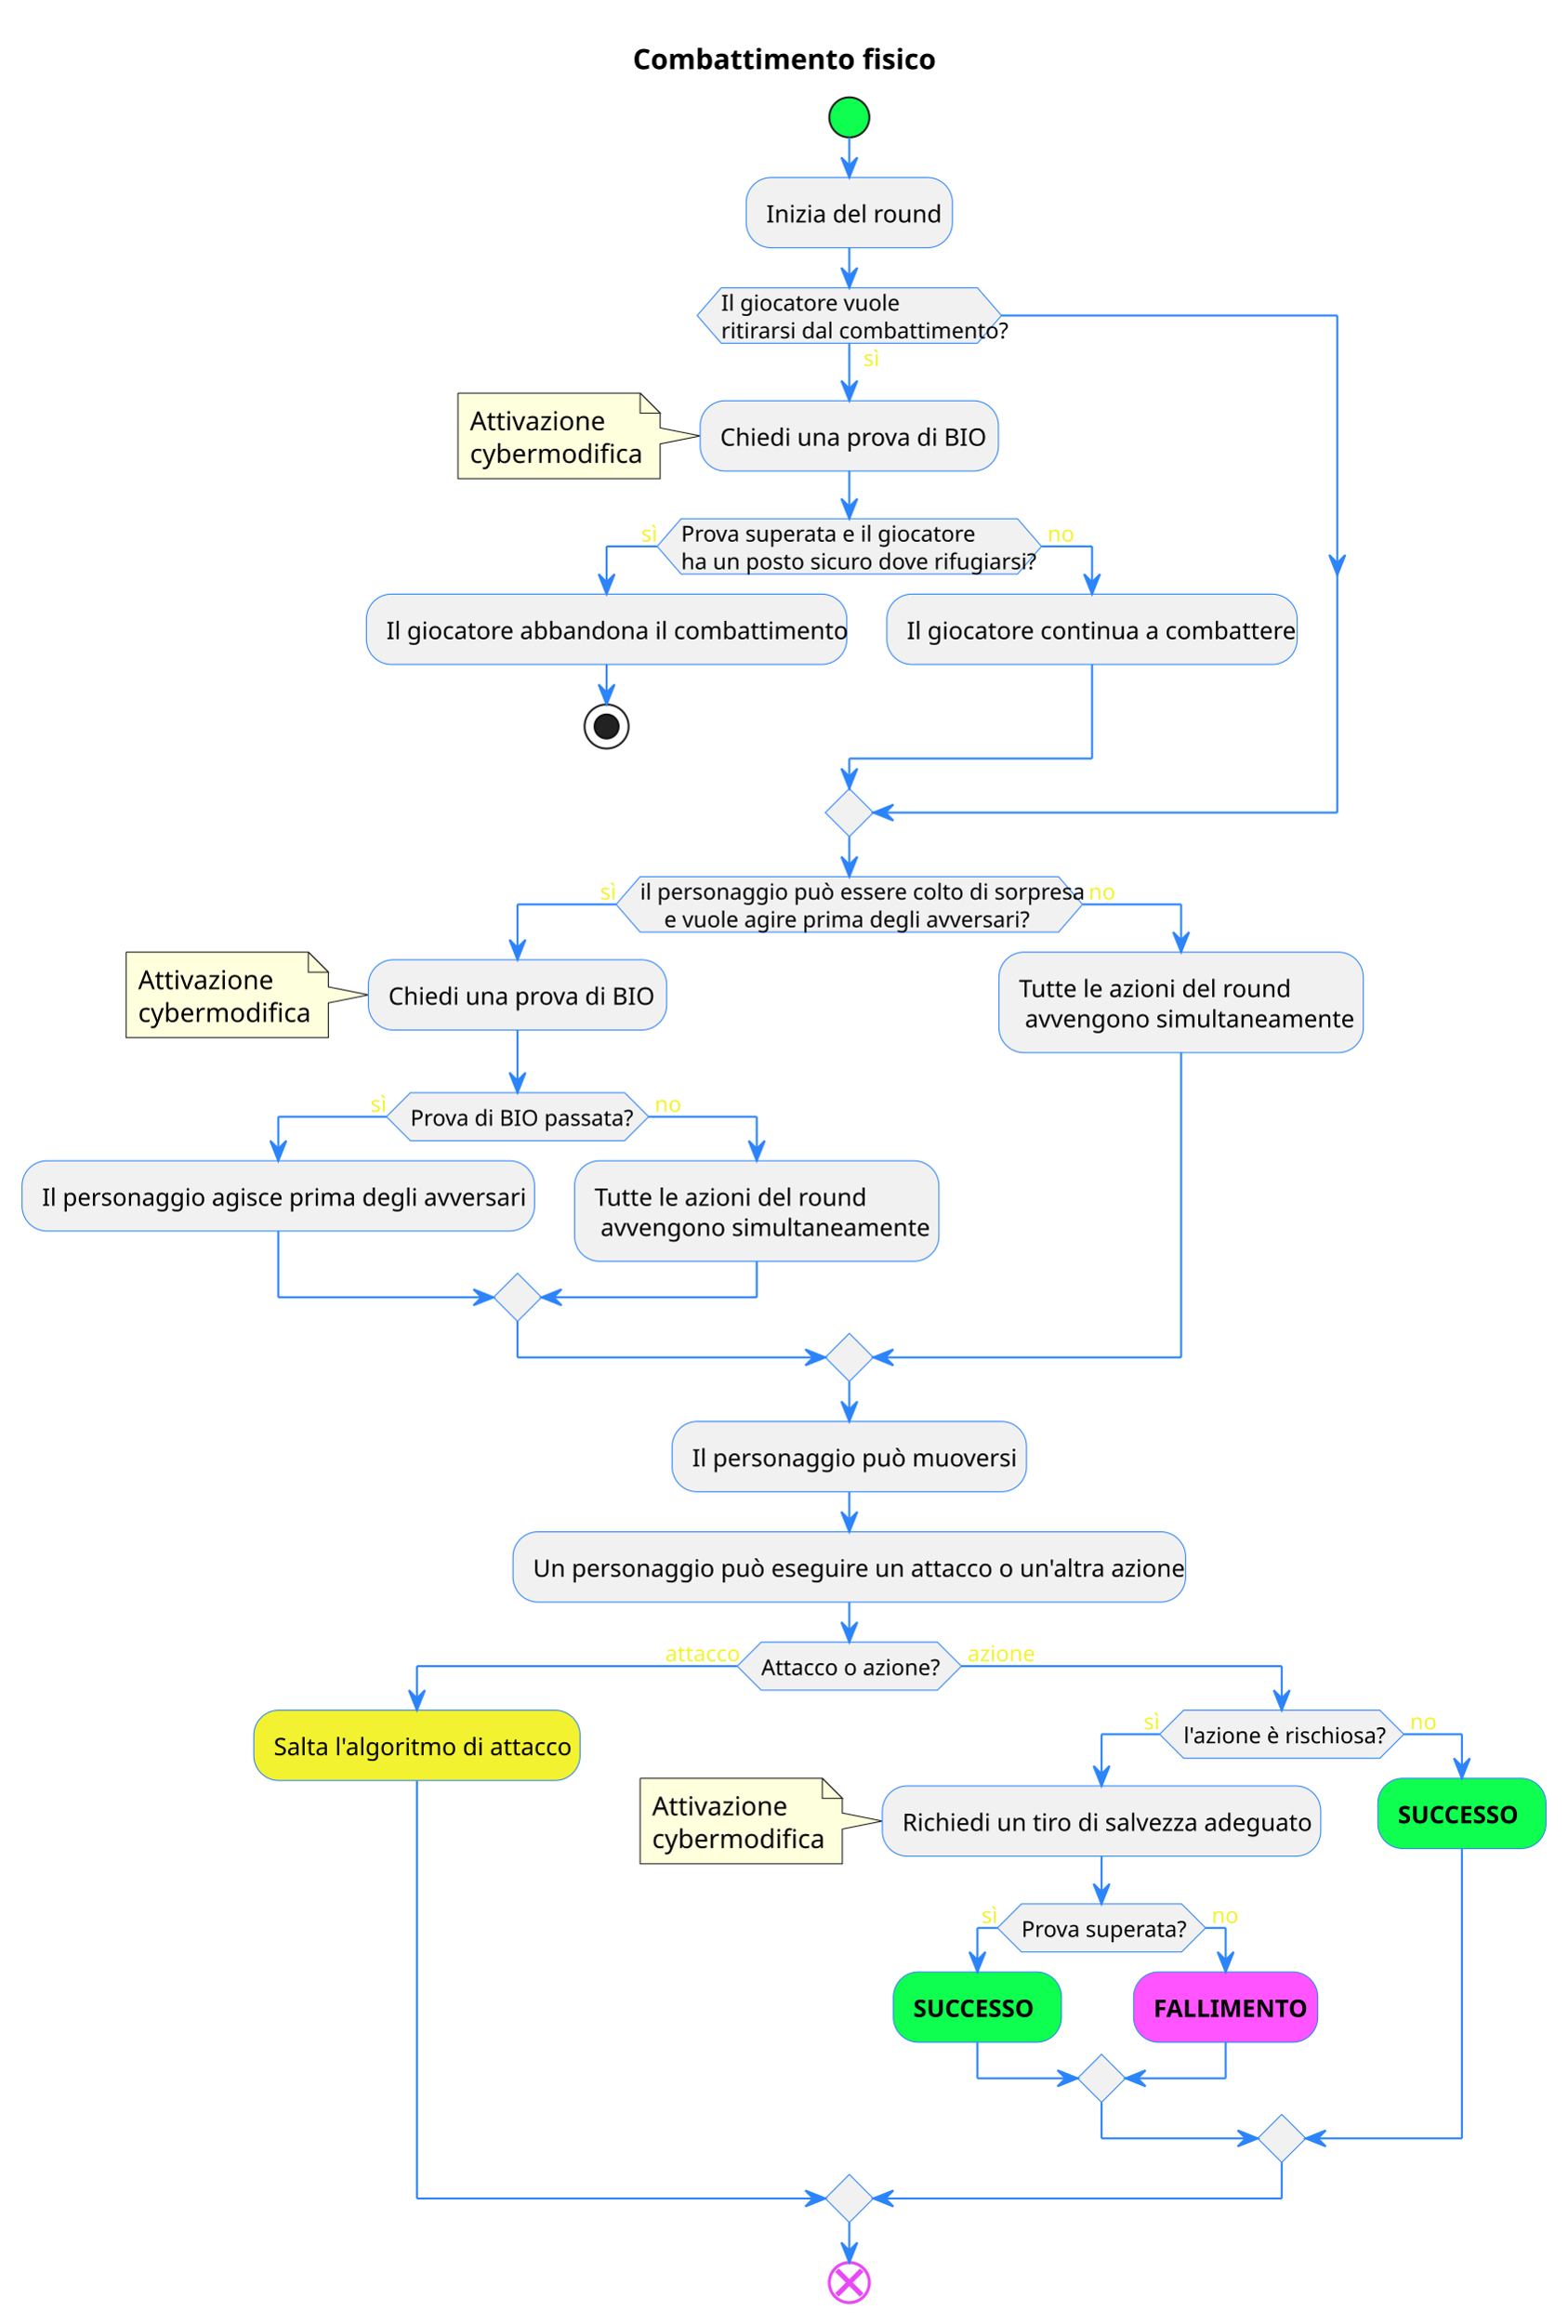
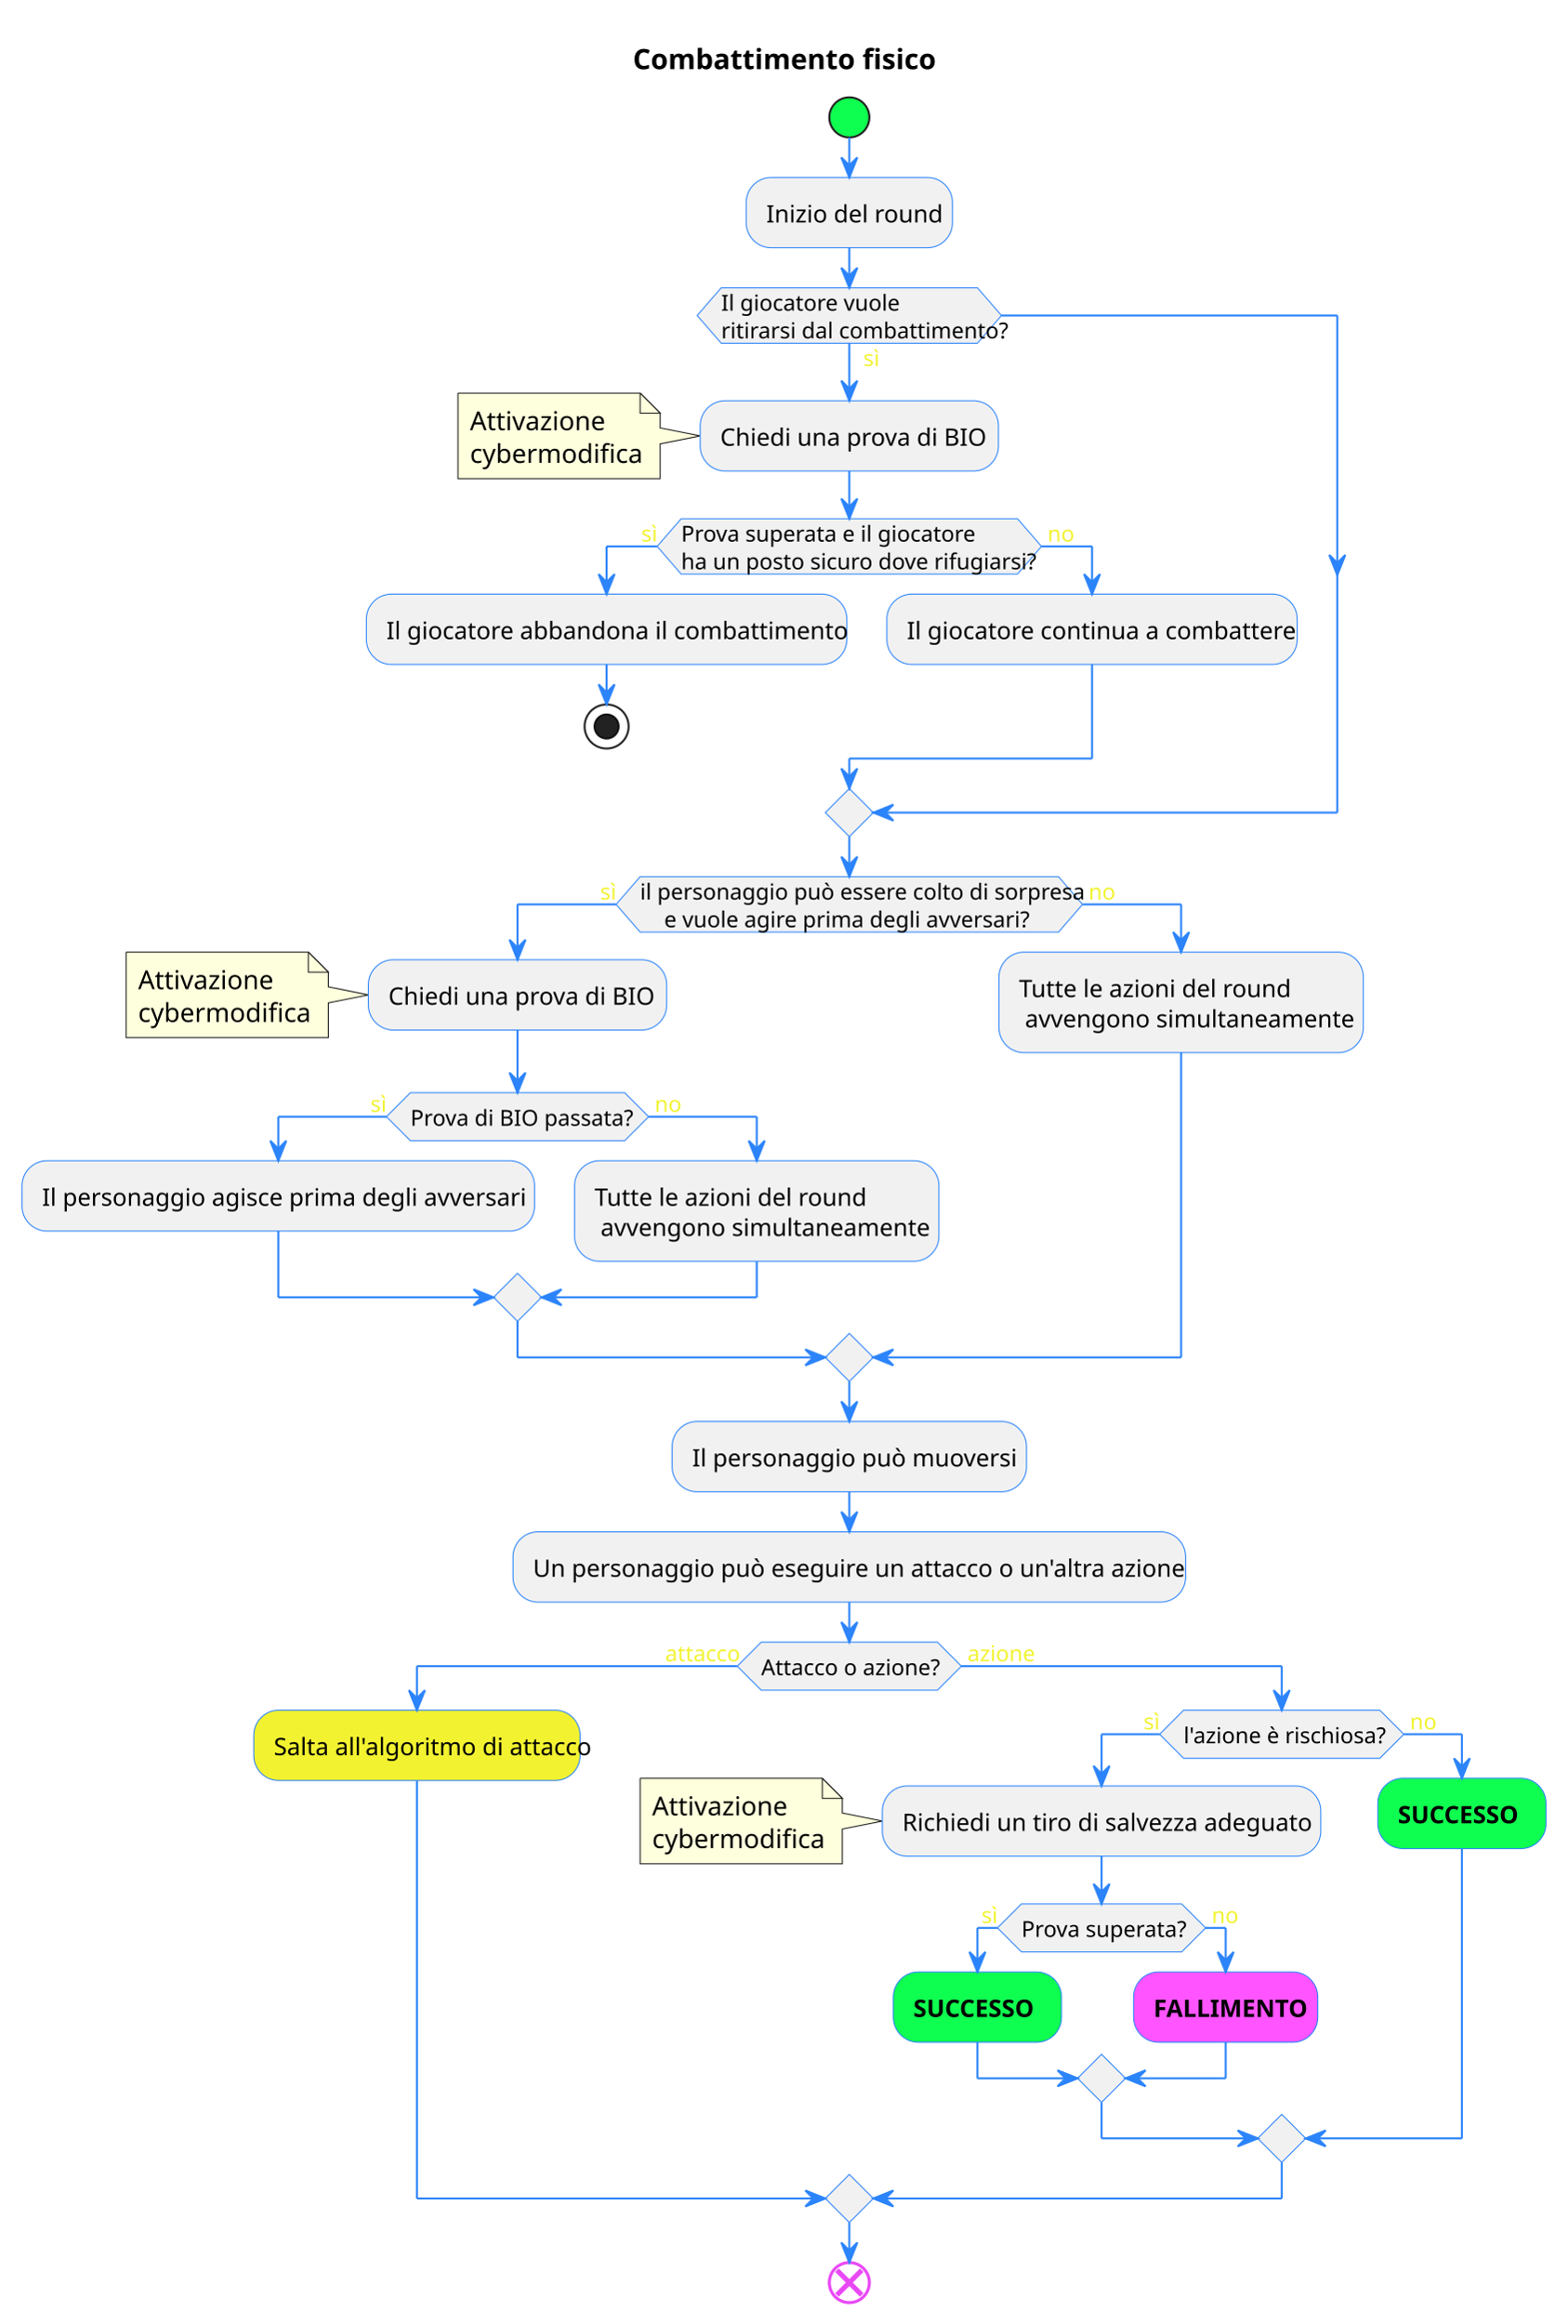
<svg xmlns="http://www.w3.org/2000/svg" contentStyleType="text/css" height="1160px" preserveAspectRatio="none" style="width:783px;height:1160px;background:#FFFFFF;" version="1.1" viewBox="0 0 783 1160" width="783px" zoomAndPan="magnify">
  <defs />
  <g>
    <rect fill="none" height="27.609" id="_title" style="stroke:none;stroke-width:1.0;" width="158" x="311.125" y="15" />
    <text fill="#000000" font-family="Oxanium" font-size="14" font-weight="bold" lengthAdjust="spacing" textLength="148" x="316.125" y="34.533">Combattimento fisico</text>
    <ellipse cx="424.25" cy="58.609" fill="#0FFF50" rx="10" ry="10" style="stroke:#222222;stroke-width:1.0;" />
    <rect fill="#F1F1F1" height="35.094" rx="12.5" ry="12.5" style="stroke:#2C84FA;stroke-width:0.5;" width="103" x="372.75" y="88.609" />
-     <text fill="#000000" font-family="Oxanium" font-size="12" lengthAdjust="spacing" textLength="83" x="382.75" y="111.066">Inizia del round</text>
+     <text fill="#000000" font-family="Oxanium" font-size="12" lengthAdjust="spacing" textLength="83" x="382.75" y="111.066">Inizio del round</text>
    <path d="M228.75,196.293 L228.75,238.996 A0,0 0 0 0 228.75,238.996 L329.75,238.996 A0,0 0 0 0 329.75,238.996 L329.75,221.644 L349.75,217.644 L329.75,213.644 L329.75,206.293 L319.75,196.293 L228.75,196.293 A0,0 0 0 0 228.75,196.293 " fill="#FEFFDD" style="stroke:#181818;stroke-width:0.5;" />
    <path d="M319.75,196.293 L319.75,206.293 L329.75,206.293 L319.75,196.293 " fill="#FEFFDD" style="stroke:#181818;stroke-width:0.5;" />
    <text fill="#000000" font-family="Oxanium" font-size="13" lengthAdjust="spacing" textLength="63" x="234.75" y="214.788">Attivazione</text>
    <text fill="#000000" font-family="Oxanium" font-size="13" lengthAdjust="spacing" textLength="80" x="234.75" y="231.14">cybermodifica</text>
    <rect fill="#F1F1F1" height="35.094" rx="12.5" ry="12.5" style="stroke:#2C84FA;stroke-width:0.5;" width="149" x="349.75" y="200.098" />
    <text fill="#000000" font-family="Oxanium" font-size="12" lengthAdjust="spacing" textLength="129" x="359.75" y="222.555">Chiedi una prova di BIO</text>
    <polygon fill="#F1F1F1" points="340.25,258.996,508.25,258.996,520.25,272.832,508.25,286.668,340.25,286.668,328.25,272.832,340.25,258.996" style="stroke:#2C84FA;stroke-width:0.5;" />
    <text fill="#000000" font-family="Oxanium" font-size="11" lengthAdjust="spacing" textLength="138" x="340.25" y="270.415">Prova superata e il giocatore</text>
    <text fill="#000000" font-family="Oxanium" font-size="11" lengthAdjust="spacing" textLength="168" x="340.25" y="284.251">ha un posto sicuro dove rifugiarsi?</text>
    <text fill="#F2F230" font-family="Oxanium" font-size="11" lengthAdjust="spacing" textLength="8" x="320.25" y="270.415">sì</text>
    <text fill="#F2F230" font-family="Oxanium" font-size="11" lengthAdjust="spacing" textLength="12" x="523.25" y="270.415">no</text>
    <rect fill="#F1F1F1" height="35.094" rx="12.5" ry="12.5" style="stroke:#2C84FA;stroke-width:0.5;" width="240" x="183" y="296.668" />
    <text fill="#000000" font-family="Oxanium" font-size="12" lengthAdjust="spacing" textLength="220" x="193" y="319.125">Il giocatore abbandona il combattimento</text>
    <ellipse cx="303" cy="362.762" fill="none" rx="11" ry="11" style="stroke:#222222;stroke-width:1.0;" />
    <ellipse cx="303" cy="362.762" fill="#222222" rx="6" ry="6" style="stroke:#111111;stroke-width:1.0;" />
    <rect fill="#F1F1F1" height="35.094" rx="12.5" ry="12.5" style="stroke:#2C84FA;stroke-width:0.5;" width="205" x="443" y="296.668" />
    <text fill="#000000" font-family="Oxanium" font-size="12" lengthAdjust="spacing" textLength="185" x="453" y="319.125">Il giocatore continua a combattere</text>
    <polygon fill="#F1F1F1" points="360.25,143.703,488.25,143.703,500.25,157.539,488.25,171.375,360.25,171.375,348.25,157.539,360.25,143.703" style="stroke:#2C84FA;stroke-width:0.5;" />
    <text fill="#F2F230" font-family="Oxanium" font-size="11" lengthAdjust="spacing" textLength="8" x="431.25" y="182.794">sì</text>
    <text fill="#000000" font-family="Oxanium" font-size="11" lengthAdjust="spacing" textLength="81" x="360.25" y="155.122">Il giocatore vuole</text>
    <text fill="#000000" font-family="Oxanium" font-size="11" lengthAdjust="spacing" textLength="128" x="360.25" y="168.958">ritirarsi dal combattimento?</text>
    <polygon fill="#F1F1F1" points="424.25,393.762,436.25,405.762,424.25,417.762,412.25,405.762,424.25,393.762" style="stroke:#2C84FA;stroke-width:0.5;" />
    <polygon fill="#F1F1F1" points="319.75,437.762,528.75,437.762,540.75,451.598,528.75,465.434,319.75,465.434,307.75,451.598,319.75,437.762" style="stroke:#2C84FA;stroke-width:0.5;" />
    <text fill="#000000" font-family="Oxanium" font-size="11" lengthAdjust="spacing" textLength="209" x="319.75" y="449.181">il personaggio può essere colto di sorpresa</text>
    <text fill="#000000" font-family="Oxanium" font-size="11" lengthAdjust="spacing" textLength="171" x="331.75" y="463.017">e vuole agire prima degli avversari?</text>
    <text fill="#F2F230" font-family="Oxanium" font-size="11" lengthAdjust="spacing" textLength="8" x="299.75" y="449.181">sì</text>
    <text fill="#F2F230" font-family="Oxanium" font-size="11" lengthAdjust="spacing" textLength="12" x="543.75" y="449.181">no</text>
    <path d="M63,475.434 L63,518.137 A0,0 0 0 0 63,518.137 L164,518.137 A0,0 0 0 0 164,518.137 L164,500.785 L184,496.785 L164,492.785 L164,485.434 L154,475.434 L63,475.434 A0,0 0 0 0 63,475.434 " fill="#FEFFDD" style="stroke:#181818;stroke-width:0.5;" />
    <path d="M154,475.434 L154,485.434 L164,485.434 L154,475.434 " fill="#FEFFDD" style="stroke:#181818;stroke-width:0.5;" />
    <text fill="#000000" font-family="Oxanium" font-size="13" lengthAdjust="spacing" textLength="63" x="69" y="493.929">Attivazione</text>
    <text fill="#000000" font-family="Oxanium" font-size="13" lengthAdjust="spacing" textLength="80" x="69" y="510.28">cybermodifica</text>
    <rect fill="#F1F1F1" height="35.094" rx="12.5" ry="12.5" style="stroke:#2C84FA;stroke-width:0.5;" width="149" x="184" y="479.238" />
    <text fill="#000000" font-family="Oxanium" font-size="12" lengthAdjust="spacing" textLength="129" x="194" y="501.695">Chiedi una prova di BIO</text>
    <polygon fill="#F1F1F1" points="205,545.621,312,545.621,324,557.621,312,569.621,205,569.621,193,557.621,205,545.621" style="stroke:#2C84FA;stroke-width:0.5;" />
    <text fill="#000000" font-family="Oxanium" font-size="11" lengthAdjust="spacing" textLength="107" x="205" y="562.122">Prova di BIO passata?</text>
    <text fill="#F2F230" font-family="Oxanium" font-size="11" lengthAdjust="spacing" textLength="8" x="185" y="555.204">sì</text>
    <text fill="#F2F230" font-family="Oxanium" font-size="11" lengthAdjust="spacing" textLength="12" x="327" y="555.204">no</text>
    <rect fill="#F1F1F1" height="35.094" rx="12.5" ry="12.5" style="stroke:#2C84FA;stroke-width:0.5;" width="256" x="11" y="579.621" />
    <text fill="#000000" font-family="Oxanium" font-size="12" lengthAdjust="spacing" textLength="236" x="21" y="602.078">Il personaggio agisce prima degli avversari</text>
    <rect fill="#F1F1F1" height="50.188" rx="12.5" ry="12.5" style="stroke:#2C84FA;stroke-width:0.5;" width="182" x="287" y="579.621" />
    <text fill="#000000" font-family="Oxanium" font-size="12" lengthAdjust="spacing" textLength="130" x="297" y="602.078">Tutte le azioni del round</text>
    <text fill="#000000" font-family="Oxanium" font-size="12" lengthAdjust="spacing" textLength="159" x="300" y="617.172">avvengono simultaneamente</text>
    <polygon fill="#F1F1F1" points="258.5,635.809,270.5,647.809,258.5,659.809,246.5,647.809,258.5,635.809" style="stroke:#2C84FA;stroke-width:0.5;" />
    <rect fill="#F1F1F1" height="50.188" rx="12.5" ry="12.5" style="stroke:#2C84FA;stroke-width:0.5;" width="182" x="499" y="475.434" />
    <text fill="#000000" font-family="Oxanium" font-size="12" lengthAdjust="spacing" textLength="130" x="509" y="497.891">Tutte le azioni del round</text>
    <text fill="#000000" font-family="Oxanium" font-size="12" lengthAdjust="spacing" textLength="159" x="512" y="512.984">avvengono simultaneamente</text>
    <polygon fill="#F1F1F1" points="424.25,665.809,436.25,677.809,424.25,689.809,412.25,677.809,424.25,665.809" style="stroke:#2C84FA;stroke-width:0.5;" />
    <rect fill="#F1F1F1" height="35.094" rx="12.5" ry="12.5" style="stroke:#2C84FA;stroke-width:0.5;" width="177" x="335.75" y="709.809" />
    <text fill="#000000" font-family="Oxanium" font-size="12" lengthAdjust="spacing" textLength="157" x="345.75" y="732.266">Il personaggio può muoversi</text>
    <rect fill="#F1F1F1" height="35.094" rx="12.5" ry="12.5" style="stroke:#2C84FA;stroke-width:0.5;" width="336" x="256.25" y="764.902" />
    <text fill="#000000" font-family="Oxanium" font-size="12" lengthAdjust="spacing" textLength="316" x="266.25" y="787.359">Un personaggio può eseguire un attacco o un'altra azione</text>
    <polygon fill="#F1F1F1" points="380.25,819.996,468.25,819.996,480.25,831.996,468.25,843.996,380.25,843.996,368.25,831.996,380.25,819.996" style="stroke:#2C84FA;stroke-width:0.5;" />
    <text fill="#000000" font-family="Oxanium" font-size="11" lengthAdjust="spacing" textLength="88" x="380.25" y="836.497">Attacco o azione?</text>
    <text fill="#F2F230" font-family="Oxanium" font-size="11" lengthAdjust="spacing" textLength="36" x="332.25" y="829.579">attacco</text>
    <text fill="#F2F230" font-family="Oxanium" font-size="11" lengthAdjust="spacing" textLength="32" x="483.25" y="829.579">azione</text>
    <rect fill="#F2F230" height="35.094" rx="12.5" ry="12.5" style="stroke:#2C84FA;stroke-width:0.5;" width="163" x="126.75" y="853.996" />
-     <text fill="#000000" font-family="Oxanium" font-size="12" lengthAdjust="spacing" textLength="143" x="136.75" y="876.453">Salta l'algoritmo di attacco</text>
+     <text fill="#000000" font-family="Oxanium" font-size="12" lengthAdjust="spacing" textLength="143" x="136.75" y="876.453">Salta all'algoritmo di attacco</text>
    <polygon fill="#F1F1F1" points="591.25,853.996,689.25,853.996,701.25,865.996,689.25,877.996,591.25,877.996,579.25,865.996,591.25,853.996" style="stroke:#2C84FA;stroke-width:0.5;" />
    <text fill="#000000" font-family="Oxanium" font-size="11" lengthAdjust="spacing" textLength="98" x="591.25" y="870.497">l'azione è rischiosa?</text>
    <text fill="#F2F230" font-family="Oxanium" font-size="11" lengthAdjust="spacing" textLength="8" x="571.25" y="863.579">sì</text>
    <text fill="#F2F230" font-family="Oxanium" font-size="11" lengthAdjust="spacing" textLength="12" x="704.25" y="863.579">no</text>
    <path d="M319.75,887.996 L319.75,930.699 A0,0 0 0 0 319.75,930.699 L420.75,930.699 A0,0 0 0 0 420.75,930.699 L420.75,913.348 L440.75,909.348 L420.75,905.348 L420.75,897.996 L410.75,887.996 L319.75,887.996 A0,0 0 0 0 319.75,887.996 " fill="#FEFFDD" style="stroke:#181818;stroke-width:0.5;" />
    <path d="M410.75,887.996 L410.75,897.996 L420.75,897.996 L410.75,887.996 " fill="#FEFFDD" style="stroke:#181818;stroke-width:0.5;" />
    <text fill="#000000" font-family="Oxanium" font-size="13" lengthAdjust="spacing" textLength="63" x="325.75" y="906.491">Attivazione</text>
    <text fill="#000000" font-family="Oxanium" font-size="13" lengthAdjust="spacing" textLength="80" x="325.75" y="922.843">cybermodifica</text>
    <rect fill="#F1F1F1" height="35.094" rx="12.5" ry="12.5" style="stroke:#2C84FA;stroke-width:0.5;" width="219" x="440.75" y="891.801" />
    <text fill="#000000" font-family="Oxanium" font-size="12" lengthAdjust="spacing" textLength="199" x="450.75" y="914.258">Richiedi un tiro di salvezza adeguato</text>
    <polygon fill="#F1F1F1" points="510.25,950.699,590.25,950.699,602.25,962.699,590.25,974.699,510.25,974.699,498.25,962.699,510.25,950.699" style="stroke:#2C84FA;stroke-width:0.5;" />
    <text fill="#000000" font-family="Oxanium" font-size="11" lengthAdjust="spacing" textLength="80" x="510.25" y="967.2">Prova superata?</text>
    <text fill="#F2F230" font-family="Oxanium" font-size="11" lengthAdjust="spacing" textLength="8" x="490.25" y="960.282">sì</text>
    <text fill="#F2F230" font-family="Oxanium" font-size="11" lengthAdjust="spacing" textLength="12" x="605.25" y="960.282">no</text>
    <rect fill="#0FFF50" height="35.094" rx="12.5" ry="12.5" style="stroke:#2C84FA;stroke-width:0.5;" width="84" x="446.25" y="984.699" />
    <text fill="#000000" font-family="Oxanium" font-size="12" font-weight="bold" lengthAdjust="spacing" textLength="64" x="456.25" y="1007.156">SUCCESSO</text>
    <rect fill="#FF54FF" height="35.094" rx="12.5" ry="12.5" style="stroke:#2C84FA;stroke-width:0.5;" width="92" x="566.25" y="984.699" />
    <text fill="#000000" font-family="Oxanium" font-size="12" font-weight="bold" lengthAdjust="spacing" textLength="72" x="576.25" y="1007.156">FALLIMENTO</text>
    <polygon fill="#F1F1F1" points="550.25,1025.793,562.25,1037.793,550.25,1049.793,538.25,1037.793,550.25,1025.793" style="stroke:#2C84FA;stroke-width:0.5;" />
    <rect fill="#0FFF50" height="35.094" rx="12.5" ry="12.5" style="stroke:#2C84FA;stroke-width:0.5;" width="84" x="688.25" y="887.996" />
    <text fill="#000000" font-family="Oxanium" font-size="12" font-weight="bold" lengthAdjust="spacing" textLength="64" x="698.25" y="910.453">SUCCESSO</text>
    <polygon fill="#F1F1F1" points="640.25,1055.793,652.25,1067.793,640.25,1079.793,628.25,1067.793,640.25,1055.793" style="stroke:#2C84FA;stroke-width:0.5;" />
    <polygon fill="#F1F1F1" points="424.25,1085.793,436.25,1097.793,424.25,1109.793,412.25,1097.793,424.25,1085.793" style="stroke:#2C84FA;stroke-width:0.5;" />
    <ellipse cx="424.25" cy="1139.793" fill="none" rx="10" ry="10" style="stroke:#E949F5;stroke-width:1.5;" />
    <line style="stroke:#E949F5;stroke-width:2.5;" x1="418.063" x2="430.437" y1="1133.606" y2="1145.98" />
    <line style="stroke:#E949F5;stroke-width:2.5;" x1="430.437" x2="418.063" y1="1133.606" y2="1145.98" />
    <line style="stroke:#2C84FA;stroke-width:1.0;" x1="424.25" x2="424.25" y1="68.609" y2="88.609" />
    <polygon fill="#2C84FA" points="420.25,78.609,424.25,88.609,428.25,78.609,424.25,82.609" style="stroke:#2C84FA;stroke-width:1.0;" />
    <line style="stroke:#2C84FA;stroke-width:1.0;" x1="303" x2="303" y1="331.762" y2="351.762" />
    <polygon fill="#2C84FA" points="299,341.762,303,351.762,307,341.762,303,345.762" style="stroke:#2C84FA;stroke-width:1.0;" />
    <line style="stroke:#2C84FA;stroke-width:1.0;" x1="328.25" x2="303" y1="272.832" y2="272.832" />
    <line style="stroke:#2C84FA;stroke-width:1.0;" x1="303" x2="303" y1="272.832" y2="296.668" />
    <polygon fill="#2C84FA" points="299,286.668,303,296.668,307,286.668,303,290.668" style="stroke:#2C84FA;stroke-width:1.0;" />
    <line style="stroke:#2C84FA;stroke-width:1.0;" x1="520.25" x2="545.5" y1="272.832" y2="272.832" />
    <line style="stroke:#2C84FA;stroke-width:1.0;" x1="545.5" x2="545.5" y1="272.832" y2="296.668" />
    <polygon fill="#2C84FA" points="541.5,286.668,545.5,296.668,549.5,286.668,545.5,290.668" style="stroke:#2C84FA;stroke-width:1.0;" />
    <line style="stroke:#2C84FA;stroke-width:1.0;" x1="545.5" x2="545.5" y1="331.762" y2="378.762" />
    <line style="stroke:#2C84FA;stroke-width:1.0;" x1="545.5" x2="424.25" y1="378.762" y2="378.762" />
    <line style="stroke:#2C84FA;stroke-width:1.0;" x1="424.25" x2="424.25" y1="378.762" y2="393.762" />
    <polygon fill="#2C84FA" points="420.25,383.762,424.25,393.762,428.25,383.762,424.25,387.762" style="stroke:#2C84FA;stroke-width:1.0;" />
    <line style="stroke:#2C84FA;stroke-width:1.0;" x1="424.25" x2="424.25" y1="235.191" y2="258.996" />
    <polygon fill="#2C84FA" points="420.25,248.996,424.25,258.996,428.25,248.996,424.25,252.996" style="stroke:#2C84FA;stroke-width:1.0;" />
    <line style="stroke:#2C84FA;stroke-width:1.0;" x1="424.25" x2="424.25" y1="171.375" y2="200.098" />
    <polygon fill="#2C84FA" points="420.25,190.098,424.25,200.098,428.25,190.098,424.25,194.098" style="stroke:#2C84FA;stroke-width:1.0;" />
    <line style="stroke:#2C84FA;stroke-width:1.0;" x1="500.25" x2="668" y1="157.539" y2="157.539" />
    <polygon fill="#2C84FA" points="664,277.109,668,287.109,672,277.109,668,281.109" style="stroke:#2C84FA;stroke-width:1.0;" />
    <line style="stroke:#2C84FA;stroke-width:1.0;" x1="668" x2="668" y1="157.539" y2="405.762" />
    <line style="stroke:#2C84FA;stroke-width:1.0;" x1="668" x2="436.25" y1="405.762" y2="405.762" />
    <polygon fill="#2C84FA" points="446.25,401.762,436.25,405.762,446.25,409.762,442.25,405.762" style="stroke:#2C84FA;stroke-width:1.0;" />
    <line style="stroke:#2C84FA;stroke-width:1.0;" x1="424.25" x2="424.25" y1="123.703" y2="143.703" />
    <polygon fill="#2C84FA" points="420.25,133.703,424.25,143.703,428.25,133.703,424.25,137.703" style="stroke:#2C84FA;stroke-width:1.0;" />
    <line style="stroke:#2C84FA;stroke-width:1.0;" x1="193" x2="139" y1="557.621" y2="557.621" />
    <line style="stroke:#2C84FA;stroke-width:1.0;" x1="139" x2="139" y1="557.621" y2="579.621" />
    <polygon fill="#2C84FA" points="135,569.621,139,579.621,143,569.621,139,573.621" style="stroke:#2C84FA;stroke-width:1.0;" />
    <line style="stroke:#2C84FA;stroke-width:1.0;" x1="324" x2="378" y1="557.621" y2="557.621" />
    <line style="stroke:#2C84FA;stroke-width:1.0;" x1="378" x2="378" y1="557.621" y2="579.621" />
    <polygon fill="#2C84FA" points="374,569.621,378,579.621,382,569.621,378,573.621" style="stroke:#2C84FA;stroke-width:1.0;" />
    <line style="stroke:#2C84FA;stroke-width:1.0;" x1="139" x2="139" y1="614.715" y2="647.809" />
    <line style="stroke:#2C84FA;stroke-width:1.0;" x1="139" x2="246.5" y1="647.809" y2="647.809" />
    <polygon fill="#2C84FA" points="236.5,643.809,246.5,647.809,236.5,651.809,240.5,647.809" style="stroke:#2C84FA;stroke-width:1.0;" />
    <line style="stroke:#2C84FA;stroke-width:1.0;" x1="378" x2="378" y1="629.809" y2="647.809" />
    <line style="stroke:#2C84FA;stroke-width:1.0;" x1="378" x2="270.5" y1="647.809" y2="647.809" />
    <polygon fill="#2C84FA" points="280.5,643.809,270.5,647.809,280.5,651.809,276.5,647.809" style="stroke:#2C84FA;stroke-width:1.0;" />
    <line style="stroke:#2C84FA;stroke-width:1.0;" x1="258.5" x2="258.5" y1="514.332" y2="545.621" />
    <polygon fill="#2C84FA" points="254.5,535.621,258.5,545.621,262.5,535.621,258.5,539.621" style="stroke:#2C84FA;stroke-width:1.0;" />
    <line style="stroke:#2C84FA;stroke-width:1.0;" x1="307.75" x2="258.5" y1="451.598" y2="451.598" />
    <line style="stroke:#2C84FA;stroke-width:1.0;" x1="258.5" x2="258.5" y1="451.598" y2="479.238" />
    <polygon fill="#2C84FA" points="254.5,469.238,258.5,479.238,262.5,469.238,258.5,473.238" style="stroke:#2C84FA;stroke-width:1.0;" />
    <line style="stroke:#2C84FA;stroke-width:1.0;" x1="540.75" x2="590" y1="451.598" y2="451.598" />
    <line style="stroke:#2C84FA;stroke-width:1.0;" x1="590" x2="590" y1="451.598" y2="475.434" />
    <polygon fill="#2C84FA" points="586,465.434,590,475.434,594,465.434,590,469.434" style="stroke:#2C84FA;stroke-width:1.0;" />
    <line style="stroke:#2C84FA;stroke-width:1.0;" x1="258.5" x2="258.5" y1="659.809" y2="677.809" />
    <line style="stroke:#2C84FA;stroke-width:1.0;" x1="258.5" x2="412.25" y1="677.809" y2="677.809" />
    <polygon fill="#2C84FA" points="402.25,673.809,412.25,677.809,402.25,681.809,406.25,677.809" style="stroke:#2C84FA;stroke-width:1.0;" />
    <line style="stroke:#2C84FA;stroke-width:1.0;" x1="590" x2="590" y1="525.621" y2="677.809" />
    <line style="stroke:#2C84FA;stroke-width:1.0;" x1="590" x2="436.25" y1="677.809" y2="677.809" />
    <polygon fill="#2C84FA" points="446.25,673.809,436.25,677.809,446.25,681.809,442.25,677.809" style="stroke:#2C84FA;stroke-width:1.0;" />
    <line style="stroke:#2C84FA;stroke-width:1.0;" x1="424.25" x2="424.25" y1="417.762" y2="437.762" />
    <polygon fill="#2C84FA" points="420.25,427.762,424.25,437.762,428.25,427.762,424.25,431.762" style="stroke:#2C84FA;stroke-width:1.0;" />
    <line style="stroke:#2C84FA;stroke-width:1.0;" x1="424.25" x2="424.25" y1="689.809" y2="709.809" />
    <polygon fill="#2C84FA" points="420.25,699.809,424.25,709.809,428.25,699.809,424.25,703.809" style="stroke:#2C84FA;stroke-width:1.0;" />
    <line style="stroke:#2C84FA;stroke-width:1.0;" x1="424.25" x2="424.25" y1="744.902" y2="764.902" />
    <polygon fill="#2C84FA" points="420.25,754.902,424.25,764.902,428.25,754.902,424.25,758.902" style="stroke:#2C84FA;stroke-width:1.0;" />
    <line style="stroke:#2C84FA;stroke-width:1.0;" x1="498.25" x2="488.25" y1="962.699" y2="962.699" />
    <line style="stroke:#2C84FA;stroke-width:1.0;" x1="488.25" x2="488.25" y1="962.699" y2="984.699" />
    <polygon fill="#2C84FA" points="484.25,974.699,488.25,984.699,492.25,974.699,488.25,978.699" style="stroke:#2C84FA;stroke-width:1.0;" />
    <line style="stroke:#2C84FA;stroke-width:1.0;" x1="602.25" x2="612.25" y1="962.699" y2="962.699" />
    <line style="stroke:#2C84FA;stroke-width:1.0;" x1="612.25" x2="612.25" y1="962.699" y2="984.699" />
    <polygon fill="#2C84FA" points="608.25,974.699,612.25,984.699,616.25,974.699,612.25,978.699" style="stroke:#2C84FA;stroke-width:1.0;" />
    <line style="stroke:#2C84FA;stroke-width:1.0;" x1="488.25" x2="488.25" y1="1019.793" y2="1037.793" />
    <line style="stroke:#2C84FA;stroke-width:1.0;" x1="488.25" x2="538.25" y1="1037.793" y2="1037.793" />
    <polygon fill="#2C84FA" points="528.25,1033.793,538.25,1037.793,528.25,1041.793,532.25,1037.793" style="stroke:#2C84FA;stroke-width:1.0;" />
    <line style="stroke:#2C84FA;stroke-width:1.0;" x1="612.25" x2="612.25" y1="1019.793" y2="1037.793" />
    <line style="stroke:#2C84FA;stroke-width:1.0;" x1="612.25" x2="562.25" y1="1037.793" y2="1037.793" />
    <polygon fill="#2C84FA" points="572.25,1033.793,562.25,1037.793,572.25,1041.793,568.25,1037.793" style="stroke:#2C84FA;stroke-width:1.0;" />
    <line style="stroke:#2C84FA;stroke-width:1.0;" x1="550.25" x2="550.25" y1="926.894" y2="950.699" />
    <polygon fill="#2C84FA" points="546.25,940.699,550.25,950.699,554.25,940.699,550.25,944.699" style="stroke:#2C84FA;stroke-width:1.0;" />
    <line style="stroke:#2C84FA;stroke-width:1.0;" x1="579.25" x2="550.25" y1="865.996" y2="865.996" />
    <line style="stroke:#2C84FA;stroke-width:1.0;" x1="550.25" x2="550.25" y1="865.996" y2="891.801" />
    <polygon fill="#2C84FA" points="546.25,881.801,550.25,891.801,554.25,881.801,550.25,885.801" style="stroke:#2C84FA;stroke-width:1.0;" />
    <line style="stroke:#2C84FA;stroke-width:1.0;" x1="701.25" x2="730.25" y1="865.996" y2="865.996" />
    <line style="stroke:#2C84FA;stroke-width:1.0;" x1="730.25" x2="730.25" y1="865.996" y2="887.996" />
    <polygon fill="#2C84FA" points="726.25,877.996,730.25,887.996,734.25,877.996,730.25,881.996" style="stroke:#2C84FA;stroke-width:1.0;" />
    <line style="stroke:#2C84FA;stroke-width:1.0;" x1="550.25" x2="550.25" y1="1049.793" y2="1067.793" />
    <line style="stroke:#2C84FA;stroke-width:1.0;" x1="550.25" x2="628.25" y1="1067.793" y2="1067.793" />
    <polygon fill="#2C84FA" points="618.25,1063.793,628.25,1067.793,618.25,1071.793,622.25,1067.793" style="stroke:#2C84FA;stroke-width:1.0;" />
    <line style="stroke:#2C84FA;stroke-width:1.0;" x1="730.25" x2="730.25" y1="923.09" y2="1067.793" />
    <line style="stroke:#2C84FA;stroke-width:1.0;" x1="730.25" x2="652.25" y1="1067.793" y2="1067.793" />
    <polygon fill="#2C84FA" points="662.25,1063.793,652.25,1067.793,662.25,1071.793,658.25,1067.793" style="stroke:#2C84FA;stroke-width:1.0;" />
    <line style="stroke:#2C84FA;stroke-width:1.0;" x1="368.25" x2="208.25" y1="831.996" y2="831.996" />
    <line style="stroke:#2C84FA;stroke-width:1.0;" x1="208.25" x2="208.25" y1="831.996" y2="853.996" />
    <polygon fill="#2C84FA" points="204.25,843.996,208.25,853.996,212.25,843.996,208.25,847.996" style="stroke:#2C84FA;stroke-width:1.0;" />
    <line style="stroke:#2C84FA;stroke-width:1.0;" x1="480.25" x2="640.25" y1="831.996" y2="831.996" />
    <line style="stroke:#2C84FA;stroke-width:1.0;" x1="640.25" x2="640.25" y1="831.996" y2="853.996" />
    <polygon fill="#2C84FA" points="636.25,843.996,640.25,853.996,644.25,843.996,640.25,847.996" style="stroke:#2C84FA;stroke-width:1.0;" />
    <line style="stroke:#2C84FA;stroke-width:1.0;" x1="208.25" x2="208.25" y1="889.09" y2="1097.793" />
    <line style="stroke:#2C84FA;stroke-width:1.0;" x1="208.25" x2="412.25" y1="1097.793" y2="1097.793" />
    <polygon fill="#2C84FA" points="402.25,1093.793,412.25,1097.793,402.25,1101.793,406.25,1097.793" style="stroke:#2C84FA;stroke-width:1.0;" />
    <line style="stroke:#2C84FA;stroke-width:1.0;" x1="640.25" x2="640.25" y1="1079.793" y2="1097.793" />
    <line style="stroke:#2C84FA;stroke-width:1.0;" x1="640.25" x2="436.25" y1="1097.793" y2="1097.793" />
    <polygon fill="#2C84FA" points="446.25,1093.793,436.25,1097.793,446.25,1101.793,442.25,1097.793" style="stroke:#2C84FA;stroke-width:1.0;" />
    <line style="stroke:#2C84FA;stroke-width:1.0;" x1="424.25" x2="424.25" y1="799.996" y2="819.996" />
    <polygon fill="#2C84FA" points="420.25,809.996,424.25,819.996,428.25,809.996,424.25,813.996" style="stroke:#2C84FA;stroke-width:1.0;" />
    <line style="stroke:#2C84FA;stroke-width:1.0;" x1="424.25" x2="424.25" y1="1109.793" y2="1129.793" />
    <polygon fill="#2C84FA" points="420.25,1119.793,424.25,1129.793,428.25,1119.793,424.25,1123.793" style="stroke:#2C84FA;stroke-width:1.0;" />
  </g>
</svg>
